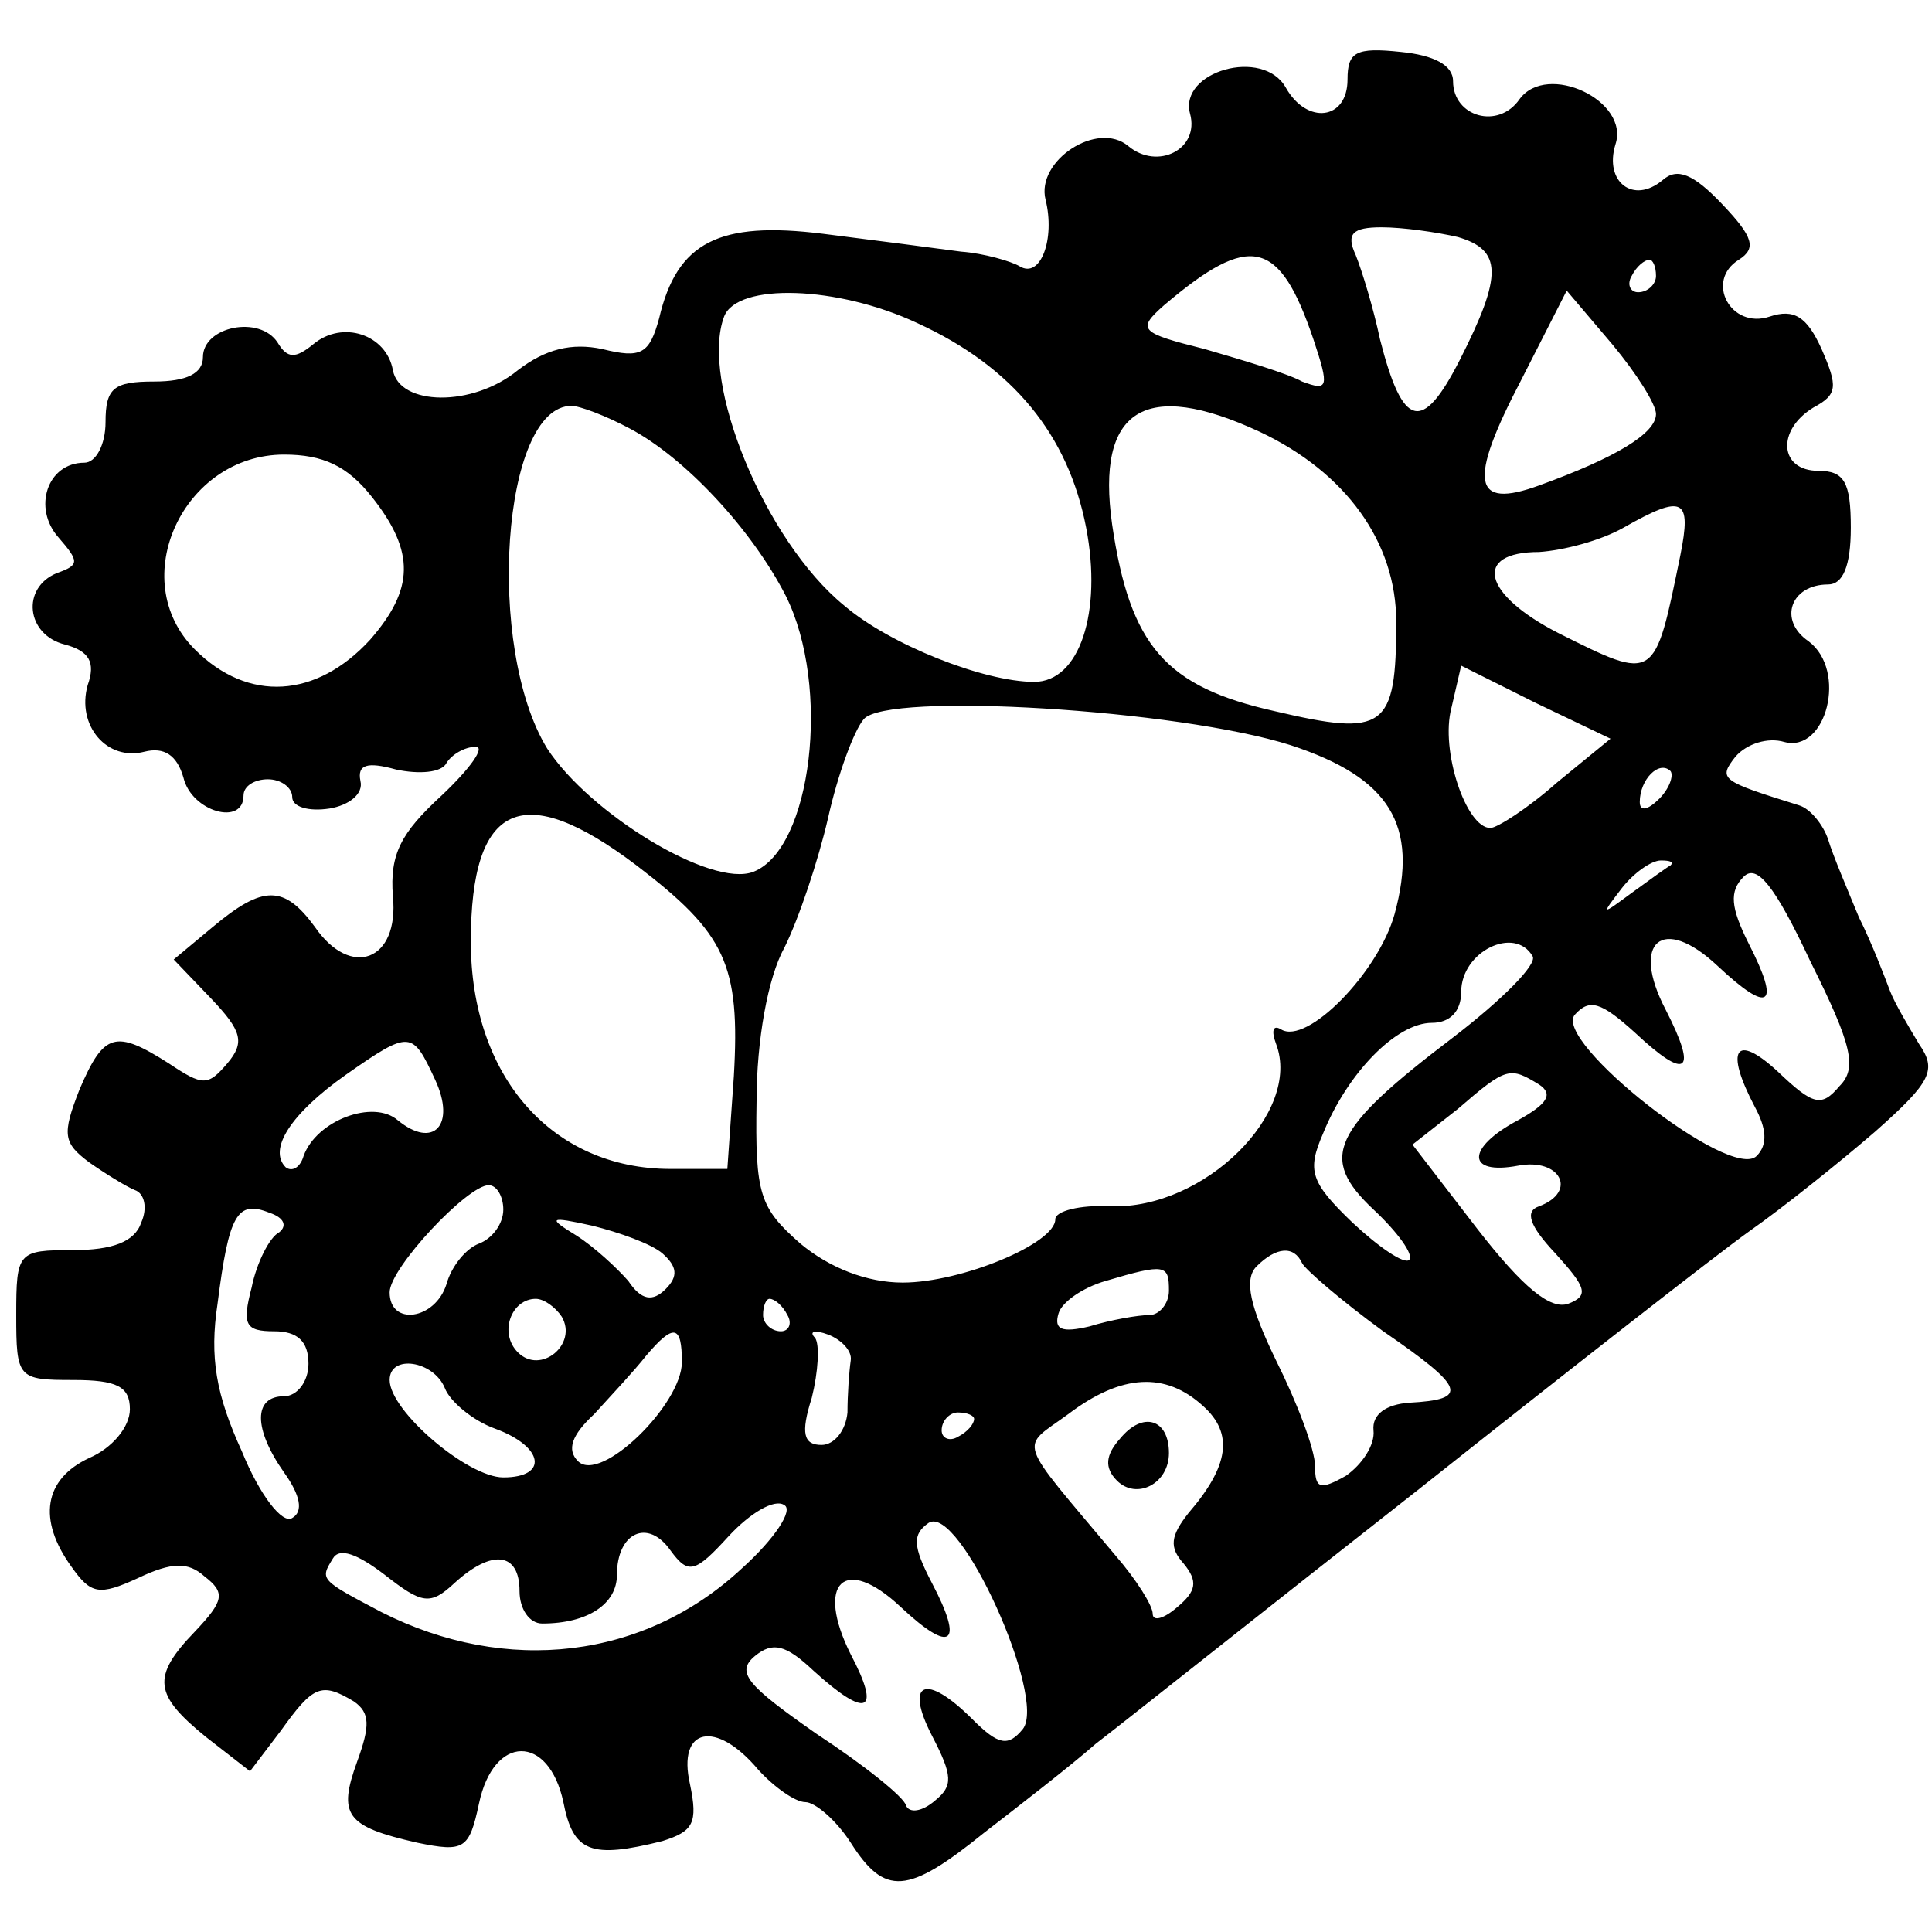
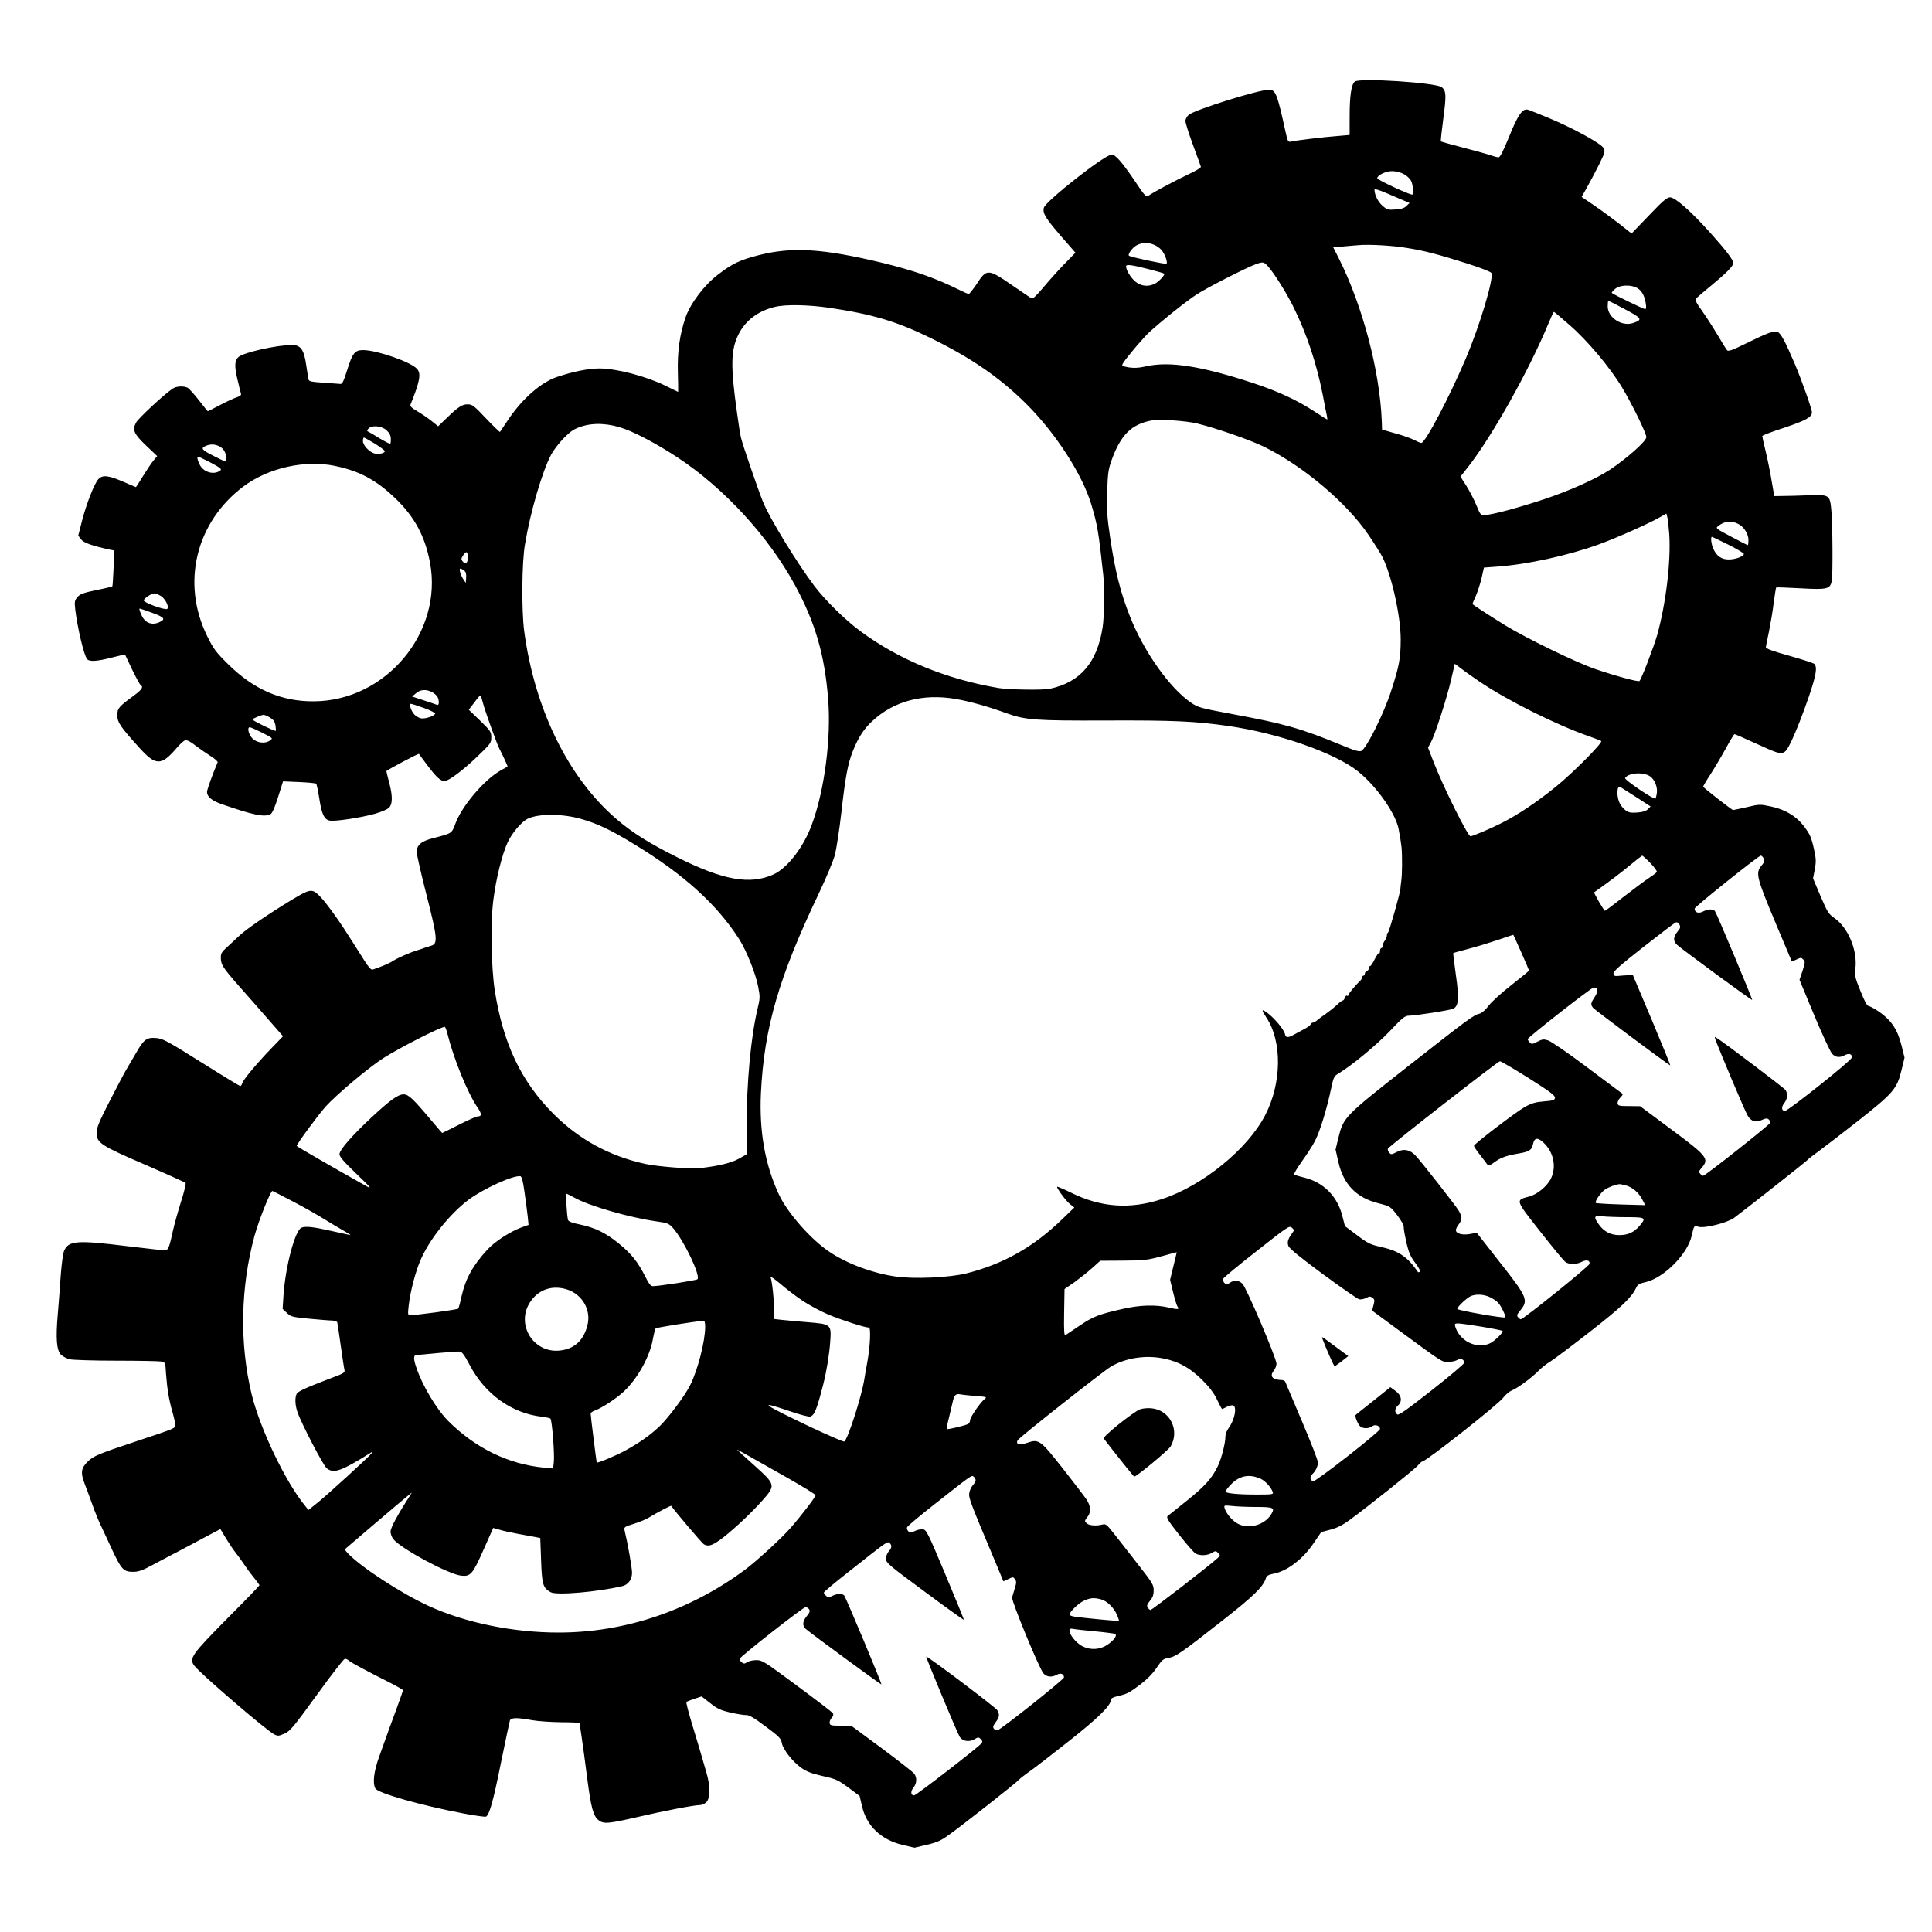
- <svg xmlns="http://www.w3.org/2000/svg" version="1.0" width="119pt" height="119pt" viewBox="0 0 119 119" preserveAspectRatio="xMidYMid meet">
-   <g transform="translate(0,119) scale(0.1,-0.1)" fill="#000000" stroke="none">
-     <path d="M830 1141 c0 -25 -25 -28 -38 -5 -14 25 -66 10 -59 -16 6 -22 -20 -35 -38 -20 -19 16 -57 -9 -51 -33 6 -24 -3 -49 -16 -41 -5 3 -22 8 -36 9 -15 2 -53 7 -85 11 -64 8 -90 -5 -101 -52 -6 -22 -11 -25 -35 -19 -19 4 -35 0 -52 -13 -28 -23 -73 -22 -77 0 -4 22 -31 31 -49 16 -11 -9 -16 -9 -22 1 -11 17 -46 10 -46 -9 0 -10 -10 -15 -30 -15 -25 0 -30 -4 -30 -25 0 -14 -6 -25 -13 -25 -23 0 -32 -28 -16 -46 13 -15 13 -17 -1 -22 -22 -9 -19 -38 5 -44 15 -4 19 -11 14 -25 -7 -25 12 -47 35 -41 12 3 20 -2 24 -16 5 -21 37 -30 37 -11 0 6 7 10 15 10 8 0 15 -5 15 -11 0 -6 10 -9 23 -7 12 2 21 9 19 17 -2 10 4 12 22 7 14 -3 28 -2 31 4 3 5 11 10 18 10 6 0 -3 -13 -21 -30 -25 -23 -32 -36 -30 -62 4 -40 -26 -51 -48 -19 -19 26 -32 26 -63 0 l-24 -20 23 -24 c19 -20 21 -27 10 -40 -12 -14 -15 -14 -36 0 -33 21 -40 19 -55 -16 -11 -28 -10 -33 6 -45 10 -7 23 -15 28 -17 6 -2 8 -11 4 -20 -4 -12 -18 -17 -42 -17 -34 0 -35 -1 -35 -40 0 -39 1 -40 35 -40 27 0 35 -4 35 -18 0 -11 -11 -24 -25 -30 -28 -13 -32 -38 -11 -67 12 -17 17 -18 41 -7 21 10 31 10 41 1 13 -10 12 -15 -6 -34 -27 -28 -25 -39 7 -65 l27 -21 19 25 c20 28 25 30 45 18 10 -7 10 -15 2 -37 -12 -33 -7 -40 37 -50 29 -6 32 -4 38 24 9 43 43 43 52 1 6 -31 17 -35 61 -24 19 6 22 11 17 35 -8 35 16 40 42 9 10 -11 23 -20 29 -20 6 0 19 -11 28 -25 21 -33 35 -32 82 6 22 17 53 41 69 55 17 13 105 83 198 156 92 73 184 145 205 160 20 14 55 42 77 61 35 31 38 38 27 54 -6 10 -15 25 -18 33 -3 8 -11 29 -19 45 -7 17 -16 38 -19 48 -3 9 -11 19 -18 21 -48 15 -50 16 -39 30 7 8 20 12 30 9 26 -7 39 44 15 62 -19 13 -11 35 12 35 9 0 14 11 14 35 0 28 -4 35 -20 35 -24 0 -26 25 -3 39 15 8 15 13 5 36 -9 20 -17 25 -32 20 -24 -8 -40 22 -19 35 11 7 9 14 -10 34 -18 19 -28 23 -37 15 -18 -15 -36 -1 -29 22 9 27 -42 51 -59 28 -13 -19 -41 -11 -41 11 0 10 -12 16 -32 18 -28 3 -33 0 -33 -17z m68 -97 c27 -8 28 -23 1 -76 -23 -45 -35 -42 -49 13 -4 19 -11 42 -15 52 -6 13 -2 17 16 17 13 0 34 -3 47 -6z m-89 -63 c10 -30 9 -32 -7 -26 -9 5 -36 13 -60 20 -40 10 -42 12 -25 27 53 45 71 41 92 -21z m211 39 c0 -5 -5 -10 -11 -10 -5 0 -7 5 -4 10 3 6 8 10 11 10 2 0 4 -4 4 -10z m-455 -29 c59 -27 93 -69 104 -126 10 -52 -4 -95 -32 -95 -31 0 -89 23 -117 47 -49 40 -89 138 -74 178 8 21 70 19 119 -4z m455 -56 c0 -12 -25 -27 -72 -44 -41 -15 -44 2 -11 65 l28 55 28 -33 c15 -18 27 -37 27 -43z m-632 -9 c34 -18 75 -62 96 -103 28 -56 16 -156 -20 -170 -26 -10 -101 36 -127 76 -38 62 -28 211 15 211 5 0 21 -6 36 -14z m388 -2 c53 -25 84 -68 84 -117 0 -66 -7 -71 -75 -55 -67 15 -89 40 -100 115 -10 71 20 90 91 57z m-547 -40 c27 -34 26 -57 -1 -88 -33 -36 -75 -39 -108 -6 -43 43 -7 120 55 120 24 0 39 -7 54 -26z m806 -36 c-16 -78 -15 -78 -75 -48 -47 24 -53 50 -12 50 15 1 38 7 52 15 37 21 42 18 35 -17z m-76 -140 c-18 -16 -37 -28 -41 -28 -15 0 -31 48 -24 74 l6 26 46 -23 46 -22 -33 -27z m-164 23 c61 -20 79 -49 64 -104 -10 -36 -54 -81 -70 -71 -5 3 -6 -1 -3 -9 16 -42 -44 -102 -102 -100 -19 1 -34 -3 -34 -8 0 -15 -58 -39 -94 -39 -22 0 -45 9 -63 24 -25 22 -28 30 -27 88 0 37 7 76 17 94 9 18 21 54 27 80 6 27 16 54 22 61 14 17 194 6 263 -16z m227 -33 c-7 -7 -12 -8 -12 -2 0 14 12 26 19 19 2 -3 -1 -11 -7 -17z m-630 -41 c55 -42 64 -61 60 -130 l-4 -57 -35 0 c-73 0 -123 57 -123 140 0 86 32 100 102 47z m637 0 c-2 -1 -13 -9 -24 -17 -19 -14 -19 -14 -6 3 7 9 18 17 24 17 6 0 8 -1 6 -3z m104 -136 c-11 -13 -16 -12 -38 9 -26 24 -33 14 -14 -22 7 -13 8 -23 1 -30 -16 -16 -126 71 -112 87 9 10 16 8 37 -11 32 -30 39 -25 19 14 -22 42 -2 59 32 27 32 -30 39 -25 19 14 -11 22 -12 32 -3 41 8 8 19 -5 41 -52 26 -52 29 -66 18 -77z m-189 80 c3 -5 -19 -27 -49 -50 -75 -57 -83 -74 -49 -106 15 -14 25 -28 22 -31 -3 -3 -19 8 -35 23 -26 25 -28 32 -18 55 15 37 45 68 67 68 11 0 18 7 18 19 0 25 33 41 44 22z m-676 -76 c13 -28 -1 -43 -23 -25 -15 13 -50 0 -58 -22 -2 -7 -7 -10 -11 -7 -11 11 3 33 37 57 40 28 41 27 55 -3z m680 -3 c9 -6 5 -12 -13 -22 -32 -17 -32 -34 0 -28 26 5 37 -16 13 -25 -9 -3 -6 -12 10 -29 19 -21 21 -26 8 -31 -11 -4 -28 10 -56 46 l-40 52 28 22 c30 26 32 26 50 15z m-638 -77 c0 -9 -7 -18 -15 -21 -8 -3 -17 -14 -20 -25 -7 -22 -35 -26 -35 -5 0 15 48 66 61 66 5 0 9 -7 9 -15z m-138 -14 c-6 -3 -14 -19 -17 -34 -6 -23 -4 -27 14 -27 14 0 21 -6 21 -20 0 -11 -7 -20 -15 -20 -19 0 -19 -20 0 -47 10 -14 12 -24 5 -28 -6 -4 -20 14 -31 41 -16 35 -20 58 -15 91 7 55 12 64 32 56 9 -3 11 -8 6 -12z m236 -13 c9 -8 10 -14 2 -22 -8 -8 -15 -7 -23 5 -7 8 -21 21 -32 28 -18 11 -17 12 10 6 16 -4 36 -11 43 -17z m394 -6 c2 -4 24 -23 50 -42 51 -35 53 -42 16 -44 -14 -1 -23 -7 -22 -17 1 -9 -7 -21 -17 -28 -16 -9 -19 -8 -19 6 0 10 -11 39 -24 65 -16 33 -20 50 -12 58 12 12 23 13 28 2z m-82 -17 c0 -8 -6 -15 -12 -15 -7 0 -24 -3 -37 -7 -17 -4 -22 -2 -19 8 2 7 15 16 29 20 37 11 39 10 39 -6z m-374 -16 c10 -17 -13 -36 -27 -22 -12 12 -4 33 11 33 5 0 12 -5 16 -11z m139 1 c3 -5 1 -10 -4 -10 -6 0 -11 5 -11 10 0 6 2 10 4 10 3 0 8 -4 11 -10z m-65 -29 c0 -26 -50 -75 -64 -61 -7 7 -4 16 10 29 10 11 25 27 32 36 17 20 22 19 22 -4z m104 1 c-1 -7 -2 -21 -2 -32 -1 -11 -8 -20 -16 -20 -11 0 -13 7 -6 29 4 16 5 33 2 37 -4 4 0 5 8 2 8 -3 15 -10 14 -16z m-250 -17 c3 -8 17 -20 31 -25 30 -11 33 -30 5 -30 -22 0 -70 41 -70 60 0 16 27 12 34 -5z m467 -11 c19 -17 16 -37 -9 -66 -11 -14 -12 -21 -3 -31 9 -11 8 -17 -4 -27 -8 -7 -15 -9 -15 -4 0 5 -10 21 -23 36 -62 74 -59 65 -29 87 33 25 60 26 83 5z m-141 -8 c0 -3 -4 -8 -10 -11 -5 -3 -10 -1 -10 4 0 6 5 11 10 11 6 0 10 -2 10 -4z m-143 -92 c-60 -56 -145 -66 -222 -27 -38 20 -38 20 -30 33 4 7 15 3 32 -10 23 -18 28 -19 43 -5 23 21 40 19 40 -5 0 -11 6 -20 14 -20 28 0 46 12 46 30 0 26 19 35 33 15 11 -15 15 -14 36 9 13 14 28 23 34 19 6 -3 -6 -21 -26 -39z m173 -99 c-9 -11 -15 -10 -31 6 -29 29 -42 23 -25 -10 13 -25 13 -31 2 -40 -8 -7 -16 -8 -18 -3 -1 5 -26 25 -55 44 -43 30 -50 38 -38 48 11 9 19 7 36 -9 33 -30 42 -26 23 10 -22 44 -4 62 31 29 31 -29 39 -23 19 15 -12 23 -12 30 -2 37 19 12 73 -108 58 -127z" />
-     <path d="M690 304 c-9 -10 -10 -18 -2 -26 12 -12 32 -2 32 17 0 21 -16 26 -30 9z" />
+ <svg xmlns="http://www.w3.org/2000/svg" version="1.0" width="1400pt" height="1400pt" viewBox="0 0 1400 1400" preserveAspectRatio="xMidYMid meet">
+   <g transform="translate(0,1400) scale(0.1,-0.1)" fill="#000000" stroke="none">
+     <path d="M9818 13409 c-26 -20 -38 -103 -38 -254 l0 -133 -82 -7 c-97 -7 -313 -33 -344 -41 -20 -5 -23 1 -39 73 -59 271 -72 303 -118 303 -77 0 -545 -147 -584 -183 -13 -11 -23 -31 -23 -44 0 -13 24 -90 54 -171 30 -81 56 -153 58 -160 2 -7 -36 -30 -92 -56 -89 -42 -236 -120 -285 -152 -21 -14 -25 -10 -110 117 -86 126 -133 179 -159 179 -50 0 -480 -338 -492 -386 -10 -39 13 -76 126 -207 l103 -118 -85 -87 c-46 -48 -114 -124 -152 -170 -41 -49 -72 -79 -79 -75 -7 3 -67 44 -134 90 -186 128 -192 128 -267 13 -26 -38 -51 -70 -56 -70 -6 0 -36 13 -68 29 -168 84 -327 140 -556 196 -433 104 -655 118 -898 56 -138 -36 -188 -59 -294 -140 -99 -74 -203 -212 -237 -313 -41 -121 -59 -243 -55 -392 2 -80 3 -146 2 -146 0 0 -41 20 -90 44 -143 70 -356 126 -482 126 -78 0 -191 -23 -304 -61 -118 -39 -255 -159 -358 -314 -29 -44 -55 -82 -57 -85 -2 -2 -48 42 -101 98 -88 93 -100 102 -133 102 -41 0 -67 -17 -154 -101 l-60 -58 -50 40 c-27 22 -74 53 -103 70 -40 24 -52 35 -47 48 68 168 78 224 47 258 -43 49 -283 133 -385 136 -65 1 -82 -18 -121 -144 -28 -88 -36 -104 -52 -101 -10 1 -65 5 -121 9 -82 5 -103 9 -107 22 -2 9 -10 56 -17 105 -16 112 -40 146 -102 146 -112 0 -351 -54 -389 -87 -28 -25 -30 -66 -8 -160 11 -48 23 -95 26 -105 3 -12 -5 -19 -33 -28 -21 -7 -75 -32 -120 -56 -46 -24 -85 -44 -87 -44 -2 0 -31 36 -65 80 -34 44 -71 84 -81 90 -29 15 -83 12 -110 -7 -65 -44 -247 -214 -264 -245 -29 -54 -16 -82 74 -168 l79 -75 -25 -30 c-14 -16 -48 -67 -76 -112 -28 -46 -52 -83 -53 -83 -1 0 -43 18 -94 40 -106 46 -148 50 -178 18 -29 -31 -86 -176 -119 -303 l-27 -106 20 -27 c19 -25 82 -48 215 -76 l27 -5 -6 -128 c-3 -70 -7 -130 -9 -132 -2 -2 -54 -15 -116 -27 -94 -20 -117 -28 -136 -50 -21 -24 -23 -33 -17 -88 15 -130 63 -335 86 -362 17 -20 71 -17 179 11 52 13 95 23 96 22 0 -1 24 -50 51 -108 28 -58 56 -109 62 -113 22 -14 10 -33 -51 -78 -108 -79 -118 -91 -118 -142 0 -50 24 -85 163 -238 115 -127 156 -127 263 -3 25 30 54 57 65 60 13 4 37 -7 76 -38 32 -24 82 -59 111 -77 29 -18 51 -38 49 -44 -39 -92 -77 -199 -77 -215 0 -34 36 -64 106 -88 230 -80 310 -96 354 -73 13 7 31 48 55 124 l36 114 117 -5 c64 -3 120 -8 123 -12 4 -3 14 -52 23 -109 17 -111 35 -149 73 -158 34 -9 233 21 333 50 53 16 92 33 103 47 22 28 22 85 -3 179 -11 41 -20 78 -20 82 0 6 233 130 236 125 0 -1 28 -39 62 -84 64 -85 95 -113 123 -113 29 0 133 77 237 177 98 94 102 100 102 140 0 39 -5 47 -81 121 l-82 79 39 51 c21 29 41 52 44 52 4 0 12 -24 19 -52 14 -56 103 -303 120 -334 21 -39 61 -127 59 -129 -2 -1 -25 -14 -52 -29 -120 -69 -281 -259 -327 -387 -25 -68 -25 -68 -154 -101 -93 -23 -125 -50 -125 -103 0 -19 32 -159 71 -311 79 -311 83 -352 34 -367 -16 -5 -37 -11 -45 -14 -8 -4 -33 -12 -55 -19 -55 -16 -144 -56 -177 -77 -22 -16 -99 -48 -148 -63 -10 -4 -30 18 -60 66 -141 223 -173 272 -222 339 -72 101 -118 151 -145 162 -29 11 -57 0 -153 -58 -175 -106 -333 -214 -384 -262 -23 -22 -62 -58 -88 -82 -39 -34 -48 -48 -48 -75 0 -54 12 -73 136 -214 66 -74 163 -185 217 -247 l98 -112 -90 -93 c-106 -111 -197 -220 -206 -248 -3 -11 -10 -20 -14 -20 -4 0 -131 77 -282 172 -247 155 -279 172 -326 176 -70 6 -90 -9 -144 -103 -24 -42 -59 -101 -78 -133 -18 -31 -73 -136 -122 -232 -72 -141 -89 -183 -89 -218 0 -73 27 -92 350 -231 157 -68 289 -128 294 -132 5 -5 -8 -61 -32 -136 -22 -70 -48 -162 -57 -203 -30 -137 -35 -150 -64 -150 -14 0 -136 14 -271 30 -365 45 -424 40 -456 -35 -8 -19 -18 -99 -24 -177 -5 -79 -15 -203 -21 -277 -16 -183 -9 -265 23 -298 14 -13 42 -28 64 -33 21 -5 172 -10 335 -10 163 0 310 -3 327 -6 30 -6 30 -6 35 -88 8 -108 20 -185 46 -276 12 -41 21 -84 21 -96 0 -24 4 -23 -270 -114 -283 -94 -322 -110 -362 -149 -50 -47 -56 -81 -25 -162 14 -35 39 -104 57 -154 17 -49 45 -117 61 -150 15 -33 53 -112 82 -176 66 -141 83 -159 150 -159 40 0 67 9 141 49 50 27 134 71 186 98 52 28 143 75 201 107 l106 56 42 -70 c24 -39 55 -85 70 -103 14 -18 39 -52 55 -76 16 -24 48 -69 72 -98 24 -30 44 -57 44 -60 0 -4 -105 -113 -234 -242 -256 -259 -277 -288 -239 -340 42 -57 526 -473 582 -500 25 -12 33 -11 73 7 41 18 63 45 234 280 104 144 195 261 203 262 8 0 22 -6 30 -14 17 -15 133 -77 294 -158 53 -27 97 -52 97 -56 0 -5 -21 -64 -46 -133 -45 -121 -55 -149 -128 -353 -37 -103 -47 -187 -26 -226 18 -34 333 -123 633 -180 88 -17 163 -27 169 -24 25 16 52 111 107 385 33 162 63 302 66 312 9 21 50 22 160 2 44 -8 140 -14 213 -15 72 0 132 -3 132 -6 0 -4 7 -50 15 -103 8 -53 26 -186 40 -296 28 -216 44 -275 83 -305 36 -29 72 -25 286 24 188 44 408 86 450 86 12 0 32 9 44 20 29 28 30 119 1 215 -11 39 -24 84 -29 100 -10 35 -23 80 -80 268 -23 77 -39 141 -36 144 3 3 29 13 58 23 l52 17 62 -48 c51 -41 75 -52 148 -69 48 -11 100 -19 114 -18 20 1 56 -20 139 -82 98 -73 113 -88 118 -119 8 -48 79 -137 142 -182 39 -27 75 -41 155 -59 95 -21 110 -28 185 -83 l82 -61 17 -72 c32 -144 138 -246 295 -283 l86 -20 89 21 c73 17 101 29 159 71 97 69 487 376 505 397 8 9 44 38 80 63 36 25 164 124 284 219 211 166 305 258 306 300 0 11 16 20 53 28 67 16 78 22 162 85 45 34 86 75 115 118 41 60 49 67 87 73 51 8 90 34 394 273 227 178 293 243 313 307 5 16 20 24 62 32 95 20 209 108 284 221 l54 79 65 17 c47 12 86 31 136 67 136 99 474 369 499 398 13 17 29 30 34 30 25 0 552 415 586 463 15 20 43 44 61 51 45 19 140 89 191 140 22 23 61 54 87 69 26 16 157 114 290 218 230 180 298 245 332 315 12 26 23 33 69 43 133 30 306 204 335 338 17 74 16 73 50 63 44 -12 208 29 257 65 95 71 533 416 536 423 2 4 33 28 69 54 36 26 166 126 290 223 261 206 285 234 318 370 l22 91 -22 89 c-28 113 -73 181 -160 242 -34 23 -70 43 -78 43 -11 0 -30 35 -59 108 -40 98 -43 113 -37 164 16 131 -52 296 -153 366 -42 29 -50 43 -100 159 l-54 128 13 66 c10 57 9 77 -6 145 -19 87 -29 109 -77 172 -54 69 -133 116 -231 137 -84 18 -87 18 -179 -4 -51 -11 -96 -21 -99 -21 -9 0 -213 160 -217 169 -1 4 22 43 51 87 29 45 79 129 111 187 32 59 61 107 65 107 4 0 71 -29 149 -65 171 -78 185 -82 216 -62 28 19 96 175 173 397 54 158 64 218 39 240 -8 6 -91 33 -183 59 -122 34 -168 51 -167 62 1 7 11 59 23 114 11 55 27 148 34 208 8 59 16 109 18 110 2 2 81 -1 176 -6 194 -11 215 -6 227 54 8 44 6 406 -3 507 -11 118 -12 118 -169 113 -70 -3 -154 -5 -186 -5 l-59 -1 -19 110 c-10 61 -29 156 -43 213 -14 57 -25 107 -25 112 0 5 71 32 158 60 155 52 202 77 202 111 0 25 -73 231 -125 354 -70 164 -102 223 -125 230 -28 9 -74 -8 -224 -82 -103 -51 -132 -61 -141 -51 -6 7 -37 56 -67 108 -31 52 -81 130 -112 174 -46 64 -54 81 -45 93 7 8 58 52 114 98 106 87 155 137 155 159 0 23 -52 91 -164 216 -141 158 -257 260 -294 260 -22 0 -51 -24 -153 -131 l-126 -131 -94 74 c-52 40 -133 100 -181 132 l-87 59 40 71 c22 39 61 113 87 165 43 88 45 95 31 119 -18 33 -219 143 -394 216 -71 30 -140 57 -153 61 -39 11 -73 -37 -137 -197 -43 -105 -65 -148 -76 -148 -9 0 -36 7 -60 16 -24 8 -114 33 -199 55 -85 22 -156 42 -159 44 -2 3 6 78 18 168 22 166 21 198 -11 225 -40 33 -594 69 -630 41z m352 -669 c22 -11 46 -33 55 -50 15 -30 21 -100 8 -100 -23 0 -253 107 -253 118 0 22 62 52 108 52 23 0 61 -9 82 -20z m9 -196 l35 -15 -22 -21 c-15 -16 -37 -23 -80 -26 -55 -4 -61 -2 -95 28 -32 28 -57 79 -57 117 0 7 38 -5 93 -29 50 -22 107 -46 126 -54z m-1816 -318 c18 -7 42 -24 53 -37 25 -28 47 -90 37 -100 -6 -6 -257 47 -272 58 -11 8 22 55 51 73 39 23 86 26 131 6z m1828 -22 c128 -20 223 -45 433 -111 104 -33 181 -63 184 -72 16 -43 -85 -381 -187 -621 -120 -281 -293 -610 -322 -610 -6 0 -29 10 -52 22 -23 12 -85 34 -137 48 l-95 27 -2 59 c-14 366 -139 838 -311 1181 l-41 81 72 6 c40 4 92 8 117 10 74 6 240 -3 341 -20z m-1005 -131 c45 -50 131 -186 184 -292 97 -194 170 -412 215 -641 14 -74 28 -145 31 -157 2 -13 3 -23 1 -23 -2 0 -41 25 -87 55 -129 85 -269 150 -455 211 -373 122 -599 157 -768 120 -69 -16 -111 -15 -169 1 -15 3 -3 23 61 101 43 53 99 115 122 138 81 76 278 234 350 280 71 47 361 195 428 219 51 19 59 18 87 -12z m-868 -22 c63 -16 116 -31 118 -34 8 -8 -37 -57 -66 -72 -50 -26 -104 -19 -146 17 -33 30 -64 81 -64 108 0 16 37 12 158 -19z m3542 -136 c35 -18 57 -56 66 -114 4 -28 3 -41 -5 -41 -10 0 -230 106 -241 117 -3 3 8 16 23 29 34 29 110 33 157 9z m-85 -156 c125 -66 130 -76 58 -100 -81 -27 -183 40 -183 121 0 22 2 40 5 40 3 0 57 -27 120 -61z m-5768 11 c317 -47 491 -99 738 -220 293 -144 495 -283 685 -470 215 -212 411 -513 478 -735 44 -147 53 -198 87 -515 9 -88 7 -302 -5 -376 -40 -256 -162 -398 -382 -445 -49 -11 -298 -7 -370 5 -380 64 -723 205 -1003 412 -108 79 -258 227 -334 328 -130 173 -327 496 -372 609 -37 92 -149 418 -159 463 -6 24 -19 105 -29 181 -48 340 -46 457 11 571 50 99 141 169 263 198 77 19 239 16 392 -6z m5364 -123 c131 -113 293 -306 384 -456 73 -122 175 -331 175 -359 0 -28 -133 -147 -258 -232 -104 -69 -294 -155 -487 -219 -182 -60 -362 -109 -423 -113 -32 -3 -34 -1 -64 72 -17 41 -50 104 -73 141 l-42 65 55 70 c173 220 444 704 583 1041 19 45 36 83 39 83 3 0 53 -42 111 -93z m-2695 -716 c141 -35 380 -118 481 -167 284 -139 601 -406 759 -639 45 -66 90 -138 101 -160 68 -136 133 -430 133 -597 0 -138 -11 -196 -69 -374 -53 -165 -179 -418 -216 -435 -15 -8 -49 2 -145 42 -293 121 -414 155 -787 224 -235 44 -251 48 -302 83 -153 104 -339 365 -441 620 -70 175 -109 330 -146 580 -22 148 -25 201 -21 327 4 127 8 161 29 222 68 192 146 270 298 297 54 10 249 -4 326 -23z m-4147 -40 c94 -35 241 -114 381 -206 337 -222 656 -569 849 -922 148 -272 217 -507 242 -829 23 -282 -26 -660 -118 -909 -60 -164 -176 -314 -277 -361 -171 -78 -366 -43 -703 126 -198 99 -321 176 -434 273 -351 300 -596 800 -671 1367 -19 150 -17 493 6 625 38 232 125 528 189 649 17 33 59 87 93 122 51 51 74 66 126 83 91 30 204 24 317 -18z m-1729 -8 c22 -20 31 -38 32 -61 1 -18 -1 -35 -4 -37 -3 -3 -38 15 -78 39 -40 25 -78 47 -84 49 -7 3 -7 9 3 20 23 28 95 22 131 -10z m-85 -97 c38 -24 71 -48 73 -54 5 -15 -42 -26 -74 -18 -38 10 -84 59 -84 90 0 14 3 26 8 25 4 0 38 -20 77 -43z m-1124 -21 c31 -17 49 -49 49 -91 0 -24 0 -24 -90 21 -90 45 -99 58 -56 75 32 13 64 12 97 -5z m-63 -118 c64 -34 80 -46 70 -55 -45 -37 -125 -15 -152 43 -17 36 -20 55 -8 55 4 0 44 -20 90 -43z m898 -23 c179 -37 301 -102 442 -238 137 -133 212 -272 248 -463 95 -506 -320 -1002 -841 -1005 -235 -2 -435 85 -620 267 -91 90 -107 111 -154 206 -189 384 -82 825 263 1084 179 134 444 194 662 149z m9670 -494 c13 -197 -24 -502 -87 -730 -26 -91 -117 -327 -129 -335 -12 -7 -171 36 -320 87 -134 45 -510 228 -655 318 -135 84 -235 149 -235 154 0 2 11 28 24 57 13 30 32 88 42 130 l17 76 94 7 c218 15 514 80 738 161 129 47 364 151 445 198 l45 26 7 -26 c4 -15 10 -70 14 -123z m497 75 c43 -20 77 -73 77 -118 0 -20 -2 -37 -5 -37 -3 0 -57 27 -120 61 -115 61 -115 61 -93 78 44 35 92 40 141 16z m-68 -152 c63 -32 114 -62 112 -68 -6 -18 -61 -39 -109 -39 -53 -1 -91 26 -114 81 -14 31 -19 83 -9 83 3 0 57 -26 120 -57z m-9135 -93 c0 -42 -17 -53 -39 -26 -10 12 -9 20 4 40 24 37 35 32 35 -14z m-27 -94 c13 -10 17 -25 15 -52 l-3 -38 -17 26 c-21 31 -34 78 -22 78 5 0 17 -7 27 -14z m-2202 -182 c34 -17 67 -80 51 -96 -12 -12 -164 42 -170 60 -4 12 54 52 76 52 7 0 27 -7 43 -16z m-57 -125 c88 -32 99 -46 50 -68 -55 -25 -106 -4 -130 55 -15 35 -17 44 -10 44 3 0 43 -14 90 -31z m9617 -498 c204 -138 557 -314 795 -397 43 -15 82 -30 87 -34 13 -11 -206 -232 -329 -331 -142 -115 -277 -205 -399 -266 -74 -38 -205 -93 -219 -93 -20 0 -195 353 -266 534 l-42 109 20 36 c29 52 115 317 147 454 l27 117 47 -35 c25 -20 85 -62 132 -94z m-7591 -76 c16 -8 34 -24 40 -34 14 -28 13 -64 -2 -59 -7 3 -51 18 -97 33 l-85 28 28 23 c31 28 74 31 116 9z m3796 -50 c103 -18 232 -54 361 -101 143 -52 213 -57 731 -55 479 2 646 -5 884 -40 363 -52 772 -195 939 -329 133 -106 272 -304 294 -417 13 -72 16 -90 21 -132 6 -64 5 -198 -2 -246 -3 -22 -6 -47 -6 -55 0 -25 -82 -315 -90 -318 -5 -2 -8 -11 -8 -21 0 -9 -7 -26 -15 -37 -8 -10 -15 -27 -15 -36 0 -10 -4 -18 -10 -18 -5 0 -10 -10 -10 -22 0 -12 -3 -18 -7 -15 -3 4 -17 -16 -31 -43 -13 -28 -28 -50 -33 -50 -5 0 -9 -7 -9 -15 0 -9 -7 -18 -15 -21 -8 -4 -15 -12 -15 -20 0 -8 -4 -14 -10 -14 -5 0 -10 -6 -10 -13 0 -7 -8 -20 -17 -28 -31 -28 -83 -91 -83 -101 0 -5 -4 -7 -9 -3 -5 3 -12 -4 -16 -15 -3 -11 -10 -20 -15 -20 -5 0 -25 -15 -44 -34 -20 -18 -55 -46 -78 -62 -24 -16 -52 -37 -62 -46 -11 -10 -25 -18 -32 -18 -6 0 -14 -6 -17 -13 -2 -7 -24 -23 -48 -35 -24 -13 -57 -31 -74 -40 -39 -23 -59 -22 -63 3 -7 35 -79 120 -133 159 -39 27 -39 19 -4 -35 117 -173 114 -477 -7 -710 -127 -246 -454 -512 -748 -608 -232 -76 -444 -61 -662 48 -54 26 -98 45 -98 41 0 -16 65 -102 93 -125 l32 -25 -85 -82 c-209 -203 -425 -326 -695 -395 -123 -31 -383 -43 -516 -23 -165 24 -347 91 -476 177 -135 89 -306 283 -369 418 -101 217 -143 457 -130 735 23 472 130 840 421 1449 52 109 103 232 115 276 11 44 32 179 46 300 30 268 47 358 85 455 39 96 78 157 138 213 157 147 368 203 607 162z m-3852 -66 c47 -17 83 -36 80 -41 -12 -19 -76 -39 -104 -33 -15 3 -37 16 -48 28 -23 25 -40 77 -24 77 5 0 49 -14 96 -31z m-1117 -69 c23 -14 34 -29 39 -55 3 -20 4 -38 2 -41 -6 -5 -168 74 -168 82 0 7 62 33 80 34 8 0 29 -9 47 -20z m-64 -106 c88 -45 86 -43 63 -60 -35 -25 -94 -18 -127 15 -28 29 -40 81 -19 81 6 0 43 -16 83 -36z m10063 -319 c34 -22 57 -80 50 -123 -3 -19 -7 -36 -10 -39 -10 -10 -227 137 -220 149 24 38 130 46 180 13z m-103 -149 l108 -70 -20 -20 c-14 -14 -38 -21 -78 -24 -49 -3 -62 0 -87 19 -16 12 -35 37 -42 55 -21 50 -17 122 6 112 3 -2 54 -34 113 -72z m-7640 -161 c119 -34 219 -82 390 -187 354 -216 593 -433 753 -683 53 -83 121 -253 138 -345 14 -72 14 -83 -4 -158 -49 -205 -80 -537 -80 -860 l0 -197 -57 -32 c-56 -31 -150 -53 -283 -68 -69 -7 -302 11 -395 31 -260 57 -479 177 -665 363 -235 236 -365 511 -425 896 -25 161 -31 484 -11 646 19 157 64 337 105 426 32 67 98 146 143 169 76 39 254 39 391 -1z m7746 -319 c29 -30 50 -59 47 -65 -4 -6 -32 -27 -64 -48 -31 -21 -113 -82 -181 -135 -69 -54 -127 -98 -131 -98 -7 0 -83 131 -78 134 122 87 189 138 258 195 47 39 87 70 90 71 3 0 30 -24 59 -54z m821 34 c9 -17 7 -26 -14 -51 -46 -54 -39 -83 95 -404 67 -159 122 -291 123 -292 1 -1 16 5 34 14 30 15 35 15 49 0 15 -15 14 -21 -5 -82 l-22 -65 107 -258 c59 -141 118 -267 130 -279 26 -26 53 -29 92 -9 31 17 55 7 49 -19 -4 -22 -461 -385 -483 -385 -26 0 -28 28 -6 56 23 29 27 64 11 94 -8 14 -451 350 -508 384 -14 9 -11 0 122 -318 53 -126 103 -240 112 -253 25 -40 59 -49 100 -29 28 13 39 14 50 5 8 -7 14 -18 12 -25 -3 -14 -471 -384 -486 -384 -5 0 -15 7 -22 15 -11 13 -9 19 7 38 62 69 48 87 -215 282 l-227 169 -80 1 c-69 0 -80 2 -83 18 -2 11 6 30 19 43 22 24 23 25 3 38 -10 8 -125 94 -254 190 -129 97 -252 181 -272 187 -32 10 -42 9 -77 -9 -36 -19 -42 -20 -56 -6 -8 9 -15 19 -15 24 0 12 460 373 478 374 31 2 35 -28 8 -68 -29 -44 -31 -55 -13 -78 11 -15 552 -418 560 -418 3 0 -57 147 -133 328 l-138 327 -38 -2 c-22 -1 -52 -3 -69 -5 -24 -2 -31 1 -33 17 -2 16 45 58 217 193 121 95 226 175 235 178 9 3 19 -3 26 -16 9 -17 7 -26 -14 -51 -32 -38 -33 -69 -3 -96 35 -32 540 -403 544 -399 4 4 -257 627 -270 644 -13 17 -52 15 -88 -4 -32 -16 -59 -6 -59 22 0 13 464 384 480 384 5 0 14 -9 20 -20z m-1756 -682 c31 -70 56 -129 56 -131 0 -2 -58 -50 -129 -106 -71 -55 -145 -123 -165 -150 -22 -30 -47 -51 -64 -56 -44 -10 -85 -41 -517 -380 -464 -365 -469 -370 -506 -518 l-21 -87 21 -93 c38 -162 131 -257 292 -297 84 -22 84 -22 134 -86 29 -38 49 -74 47 -86 -1 -11 8 -61 19 -112 18 -74 30 -102 65 -148 25 -34 39 -60 33 -64 -6 -3 -11 -4 -13 -3 -74 109 -138 153 -259 181 -87 19 -102 26 -183 87 l-88 66 -19 74 c-35 141 -136 243 -273 277 -38 9 -72 20 -76 23 -4 4 20 44 53 91 33 46 76 111 94 145 36 63 90 238 121 388 17 79 21 89 50 106 96 57 274 204 372 306 95 101 113 115 141 115 48 0 303 40 323 51 38 20 42 75 18 243 -12 87 -21 158 -19 160 2 1 51 15 109 30 58 15 155 45 215 65 61 21 111 38 111 37 1 -1 27 -58 58 -128z m-7784 -580 c45 -184 148 -439 221 -544 31 -45 31 -64 0 -64 -9 0 -70 -27 -135 -60 -65 -33 -120 -60 -122 -60 -1 0 -37 42 -80 93 -130 155 -164 187 -199 187 -41 0 -100 -43 -237 -171 -140 -131 -228 -232 -228 -263 0 -18 33 -56 123 -142 100 -96 114 -112 77 -92 -208 116 -510 290 -510 294 0 14 157 227 211 287 78 86 315 285 416 349 117 75 410 224 445 227 4 1 12 -18 18 -41z m7837 -330 c156 -99 193 -127 191 -143 -3 -17 -13 -21 -80 -26 -61 -5 -89 -13 -138 -40 -64 -36 -368 -268 -369 -282 -1 -5 20 -36 47 -70 26 -33 50 -65 53 -70 4 -5 22 2 41 16 47 36 91 53 175 67 85 14 102 25 112 70 9 47 35 50 78 8 70 -66 92 -170 54 -253 -26 -58 -101 -121 -162 -136 -99 -26 -100 -22 82 -253 89 -114 171 -213 183 -221 27 -19 79 -19 117 1 36 18 62 12 57 -15 -3 -17 -479 -401 -498 -401 -4 0 -13 7 -20 15 -10 12 -7 20 13 45 65 77 57 97 -143 351 l-169 216 -49 -9 c-56 -10 -102 3 -102 28 0 9 9 27 20 41 25 32 25 59 1 99 -24 40 -273 358 -314 401 -41 43 -85 51 -136 25 -37 -19 -40 -20 -55 -4 -8 10 -12 23 -8 29 13 21 797 633 811 633 8 0 101 -55 208 -122z m-7276 -828 c9 -63 19 -142 23 -175 l6 -61 -48 -17 c-85 -31 -196 -103 -251 -163 -106 -116 -157 -208 -187 -340 -9 -43 -20 -83 -24 -87 -6 -7 -298 -47 -346 -47 -19 0 -20 3 -12 73 12 104 53 258 92 341 68 148 209 322 341 422 108 80 320 177 375 171 11 -2 19 -31 31 -117z m7981 50 c49 -14 94 -53 119 -103 l21 -40 -176 5 c-97 3 -179 8 -182 11 -10 9 34 74 65 96 24 17 78 38 106 40 6 1 27 -4 47 -9z m-9662 -115 c79 -41 182 -99 229 -129 47 -29 111 -67 141 -84 30 -17 53 -32 50 -32 -3 0 -65 14 -138 30 -133 30 -186 36 -217 24 -47 -18 -117 -282 -131 -494 l-6 -95 31 -29 c29 -28 39 -30 163 -42 73 -7 148 -13 166 -13 18 -1 34 -7 36 -13 2 -7 13 -83 25 -168 12 -85 24 -165 27 -176 5 -20 -4 -26 -93 -59 -189 -72 -243 -97 -253 -115 -14 -27 -12 -81 5 -131 30 -87 188 -390 213 -409 50 -40 106 -20 312 109 24 15 24 15 11 -2 -23 -29 -321 -301 -391 -357 l-65 -52 -23 29 c-141 170 -326 556 -388 807 -89 367 -82 773 20 1150 32 115 116 326 130 326 2 0 68 -34 146 -75z m2043 26 c107 -60 398 -144 597 -172 78 -11 87 -15 117 -48 78 -88 202 -347 177 -371 -8 -8 -278 -50 -324 -50 -15 0 -29 19 -56 73 -52 103 -102 165 -191 237 -95 77 -171 114 -281 137 -55 11 -83 22 -86 33 -8 28 -18 190 -12 190 4 0 30 -13 59 -29z m7625 -141 c139 0 144 -4 90 -66 -40 -45 -82 -64 -144 -64 -61 0 -110 25 -145 73 -44 60 -40 71 24 63 28 -3 107 -6 175 -6z m-2423 -114 c-32 -44 -39 -66 -29 -94 7 -19 81 -80 249 -204 132 -97 250 -179 263 -183 12 -3 35 1 51 9 24 13 31 13 46 2 16 -11 17 -19 8 -53 l-10 -40 175 -129 c334 -246 330 -244 376 -244 22 1 52 7 66 15 27 14 50 5 50 -21 0 -7 -106 -97 -236 -199 -189 -148 -239 -183 -250 -174 -20 16 -17 43 6 64 34 30 26 75 -18 106 l-37 27 -122 -98 c-68 -53 -126 -100 -129 -103 -9 -9 16 -69 34 -84 21 -17 62 -16 86 2 21 16 56 4 56 -20 0 -19 -468 -385 -485 -379 -23 9 -25 33 -6 51 26 25 41 57 41 87 0 14 -52 148 -116 298 -64 150 -118 279 -121 286 -3 6 -15 12 -27 12 -65 1 -88 27 -56 67 11 14 20 37 20 51 0 39 -219 554 -247 580 -28 26 -60 28 -92 6 -21 -15 -24 -15 -38 -1 -9 9 -13 22 -10 30 3 8 112 99 243 201 227 179 237 186 255 170 18 -16 18 -19 4 -38z m-862 -241 l-24 -99 22 -91 c12 -49 26 -96 32 -103 17 -21 2 -23 -64 -7 -95 22 -207 19 -334 -10 -173 -39 -214 -55 -310 -120 -49 -33 -96 -64 -103 -69 -11 -7 -13 23 -11 162 l3 171 71 49 c38 28 97 74 129 103 l59 53 166 1 c151 1 176 4 276 31 61 17 111 30 112 30 0 -1 -10 -46 -24 -101z m-2685 -252 c46 -31 129 -75 185 -99 96 -40 263 -94 293 -94 16 0 10 -132 -11 -250 -8 -41 -17 -95 -21 -120 -18 -121 -120 -440 -146 -456 -5 -3 -109 42 -231 99 -365 173 -408 204 -167 122 75 -26 140 -43 151 -40 31 10 47 48 95 235 23 91 43 210 50 305 9 129 8 130 -166 144 -74 6 -159 14 -187 17 l-53 6 0 62 c0 72 -15 213 -26 240 -4 11 28 -11 72 -48 43 -37 116 -93 162 -123z m-1703 81 c103 -36 166 -142 144 -247 -25 -117 -96 -184 -207 -194 -187 -17 -313 187 -214 346 60 97 165 133 277 95z m6680 -53 c22 -10 50 -29 62 -42 22 -25 57 -98 50 -105 -8 -9 -347 51 -347 61 0 16 71 82 100 94 39 15 91 12 135 -8z m-5685 -215 c0 -105 -54 -316 -110 -426 -39 -77 -155 -232 -221 -296 -70 -66 -147 -120 -253 -178 -65 -35 -196 -90 -202 -84 -2 3 -44 337 -44 355 0 6 14 16 31 22 51 18 160 90 212 140 99 94 186 252 208 377 7 38 16 73 20 78 6 6 271 49 347 55 8 1 12 -14 12 -43z m5628 0 c79 -13 146 -27 150 -30 9 -10 -60 -77 -95 -92 -96 -41 -217 19 -248 124 -5 19 -3 22 22 22 15 0 92 -11 171 -24z m-7334 -278 c110 -210 304 -349 521 -374 29 -4 57 -9 63 -13 12 -7 32 -259 25 -319 l-5 -43 -67 6 c-257 25 -496 141 -693 338 -85 85 -189 259 -232 390 -21 62 -20 87 2 88 9 0 78 7 152 14 74 7 146 12 159 11 19 -1 33 -19 75 -98z m5031 47 c110 -23 189 -68 276 -154 54 -54 85 -95 108 -143 18 -38 34 -68 37 -68 3 0 19 7 35 16 17 8 37 13 45 10 29 -11 11 -105 -32 -163 -13 -17 -24 -44 -24 -60 0 -51 -28 -160 -55 -217 -42 -88 -97 -149 -228 -253 -67 -53 -128 -102 -136 -109 -11 -10 3 -33 84 -136 53 -67 106 -128 118 -135 32 -18 84 -16 118 4 27 16 30 16 46 0 16 -16 16 -18 -2 -36 -47 -45 -481 -381 -489 -378 -5 2 -14 10 -20 19 -7 12 -3 24 17 48 20 24 27 42 27 75 0 41 -8 54 -112 187 -61 79 -139 178 -172 220 -54 69 -63 77 -86 71 -45 -12 -99 -8 -116 9 -16 15 -15 18 5 44 29 36 26 81 -7 130 -15 22 -91 122 -169 221 -165 209 -175 217 -259 188 -56 -19 -83 -13 -71 17 5 16 621 502 677 535 106 63 253 86 385 58z m-1365 -271 c82 -6 84 -7 63 -24 -31 -25 -103 -130 -103 -150 0 -10 -6 -22 -12 -27 -14 -11 -151 -44 -157 -38 -2 2 3 32 12 67 8 35 21 88 28 118 13 62 23 72 59 66 14 -3 63 -8 110 -12z m-1362 -594 c111 -63 202 -119 202 -125 0 -13 -112 -159 -186 -242 -65 -74 -243 -236 -324 -297 -401 -297 -871 -456 -1353 -456 -327 0 -671 70 -937 191 -200 91 -495 283 -590 384 -21 22 -22 27 -9 39 25 22 410 350 443 376 l31 25 -18 -29 c-84 -129 -137 -228 -137 -254 0 -16 9 -41 20 -55 55 -69 402 -256 493 -265 68 -7 83 12 163 193 l68 153 46 -13 c25 -8 86 -21 135 -30 50 -9 106 -19 125 -23 l35 -7 6 -163 c6 -176 14 -199 70 -230 42 -23 332 1 517 44 43 9 72 48 72 97 0 36 -30 208 -55 312 -4 18 5 24 68 43 40 12 90 33 112 47 59 36 157 87 159 83 23 -35 224 -272 237 -279 31 -16 55 -10 110 28 73 50 226 191 310 286 102 115 101 117 -56 259 -69 61 -125 113 -125 114 0 2 58 -30 368 -206z m1362 -17 c0 -7 -9 -23 -20 -35 -11 -12 -23 -37 -26 -55 -7 -35 6 -68 188 -500 l59 -142 36 17 c33 16 36 16 48 -2 11 -15 11 -25 -1 -64 -8 -26 -17 -56 -20 -67 -6 -25 198 -520 228 -552 24 -26 61 -29 98 -8 26 14 50 5 50 -20 0 -15 -453 -375 -480 -382 -9 -2 -22 2 -28 10 -9 11 -6 21 13 47 28 38 30 55 12 87 -12 21 -508 395 -515 388 -4 -4 226 -556 243 -582 21 -31 68 -38 105 -17 28 17 31 17 47 2 13 -14 14 -20 4 -32 -26 -31 -472 -376 -487 -376 -25 0 -27 28 -5 56 25 31 27 71 6 101 -8 11 -114 94 -235 184 l-222 164 -76 0 c-66 0 -77 2 -80 18 -2 10 4 27 14 38 13 14 15 24 9 35 -6 8 -122 97 -260 199 -238 176 -251 185 -295 185 -25 0 -55 -7 -66 -15 -18 -12 -24 -12 -39 -1 -10 7 -16 20 -13 28 8 19 455 370 475 372 8 0 20 -6 26 -15 8 -13 5 -24 -16 -49 -31 -36 -35 -70 -9 -93 33 -30 546 -406 549 -403 5 4 -257 628 -269 644 -14 16 -53 15 -88 -3 -26 -13 -30 -13 -44 1 -9 8 -16 19 -16 24 0 5 82 74 183 153 284 224 277 219 293 206 19 -16 17 -36 -6 -61 -11 -12 -20 -36 -20 -53 0 -29 17 -44 281 -239 154 -114 282 -206 284 -204 1 2 -59 149 -134 328 -129 307 -138 325 -164 328 -15 2 -42 -4 -59 -13 -28 -13 -34 -14 -46 -1 -8 8 -12 21 -9 29 3 8 88 80 189 159 286 225 278 220 294 207 8 -6 14 -18 14 -26z m2068 10 c32 -16 73 -61 85 -95 6 -17 -4 -18 -116 -18 -139 0 -227 9 -227 22 0 5 17 27 38 49 63 67 136 81 220 42z m-39 -203 c131 0 142 -5 112 -54 -48 -77 -161 -109 -240 -68 -38 19 -85 73 -96 111 -7 24 -7 24 55 18 35 -4 111 -7 169 -7z m-1119 -670 c43 -12 93 -61 115 -114 9 -21 15 -40 13 -41 -3 -4 -273 22 -325 31 -18 3 -33 9 -33 14 0 20 67 84 105 101 46 21 75 23 125 9z m-48 -231 c76 -7 143 -16 149 -19 16 -11 -8 -45 -54 -77 -53 -37 -122 -42 -180 -14 -70 34 -133 142 -74 128 12 -3 84 -11 159 -18z" />
+     <path d="M9583 4298 c30 -79 83 -198 88 -198 3 0 27 16 52 36 l47 37 -92 68 c-50 38 -93 69 -96 69 -2 0 -2 -6 1 -12z" />
+     <path d="M8262 3788 c-51 -20 -274 -199 -264 -212 77 -101 217 -276 221 -276 17 0 249 192 264 219 68 117 -5 263 -139 276 -27 3 -64 -1 -82 -7z" />
  </g>
</svg>
